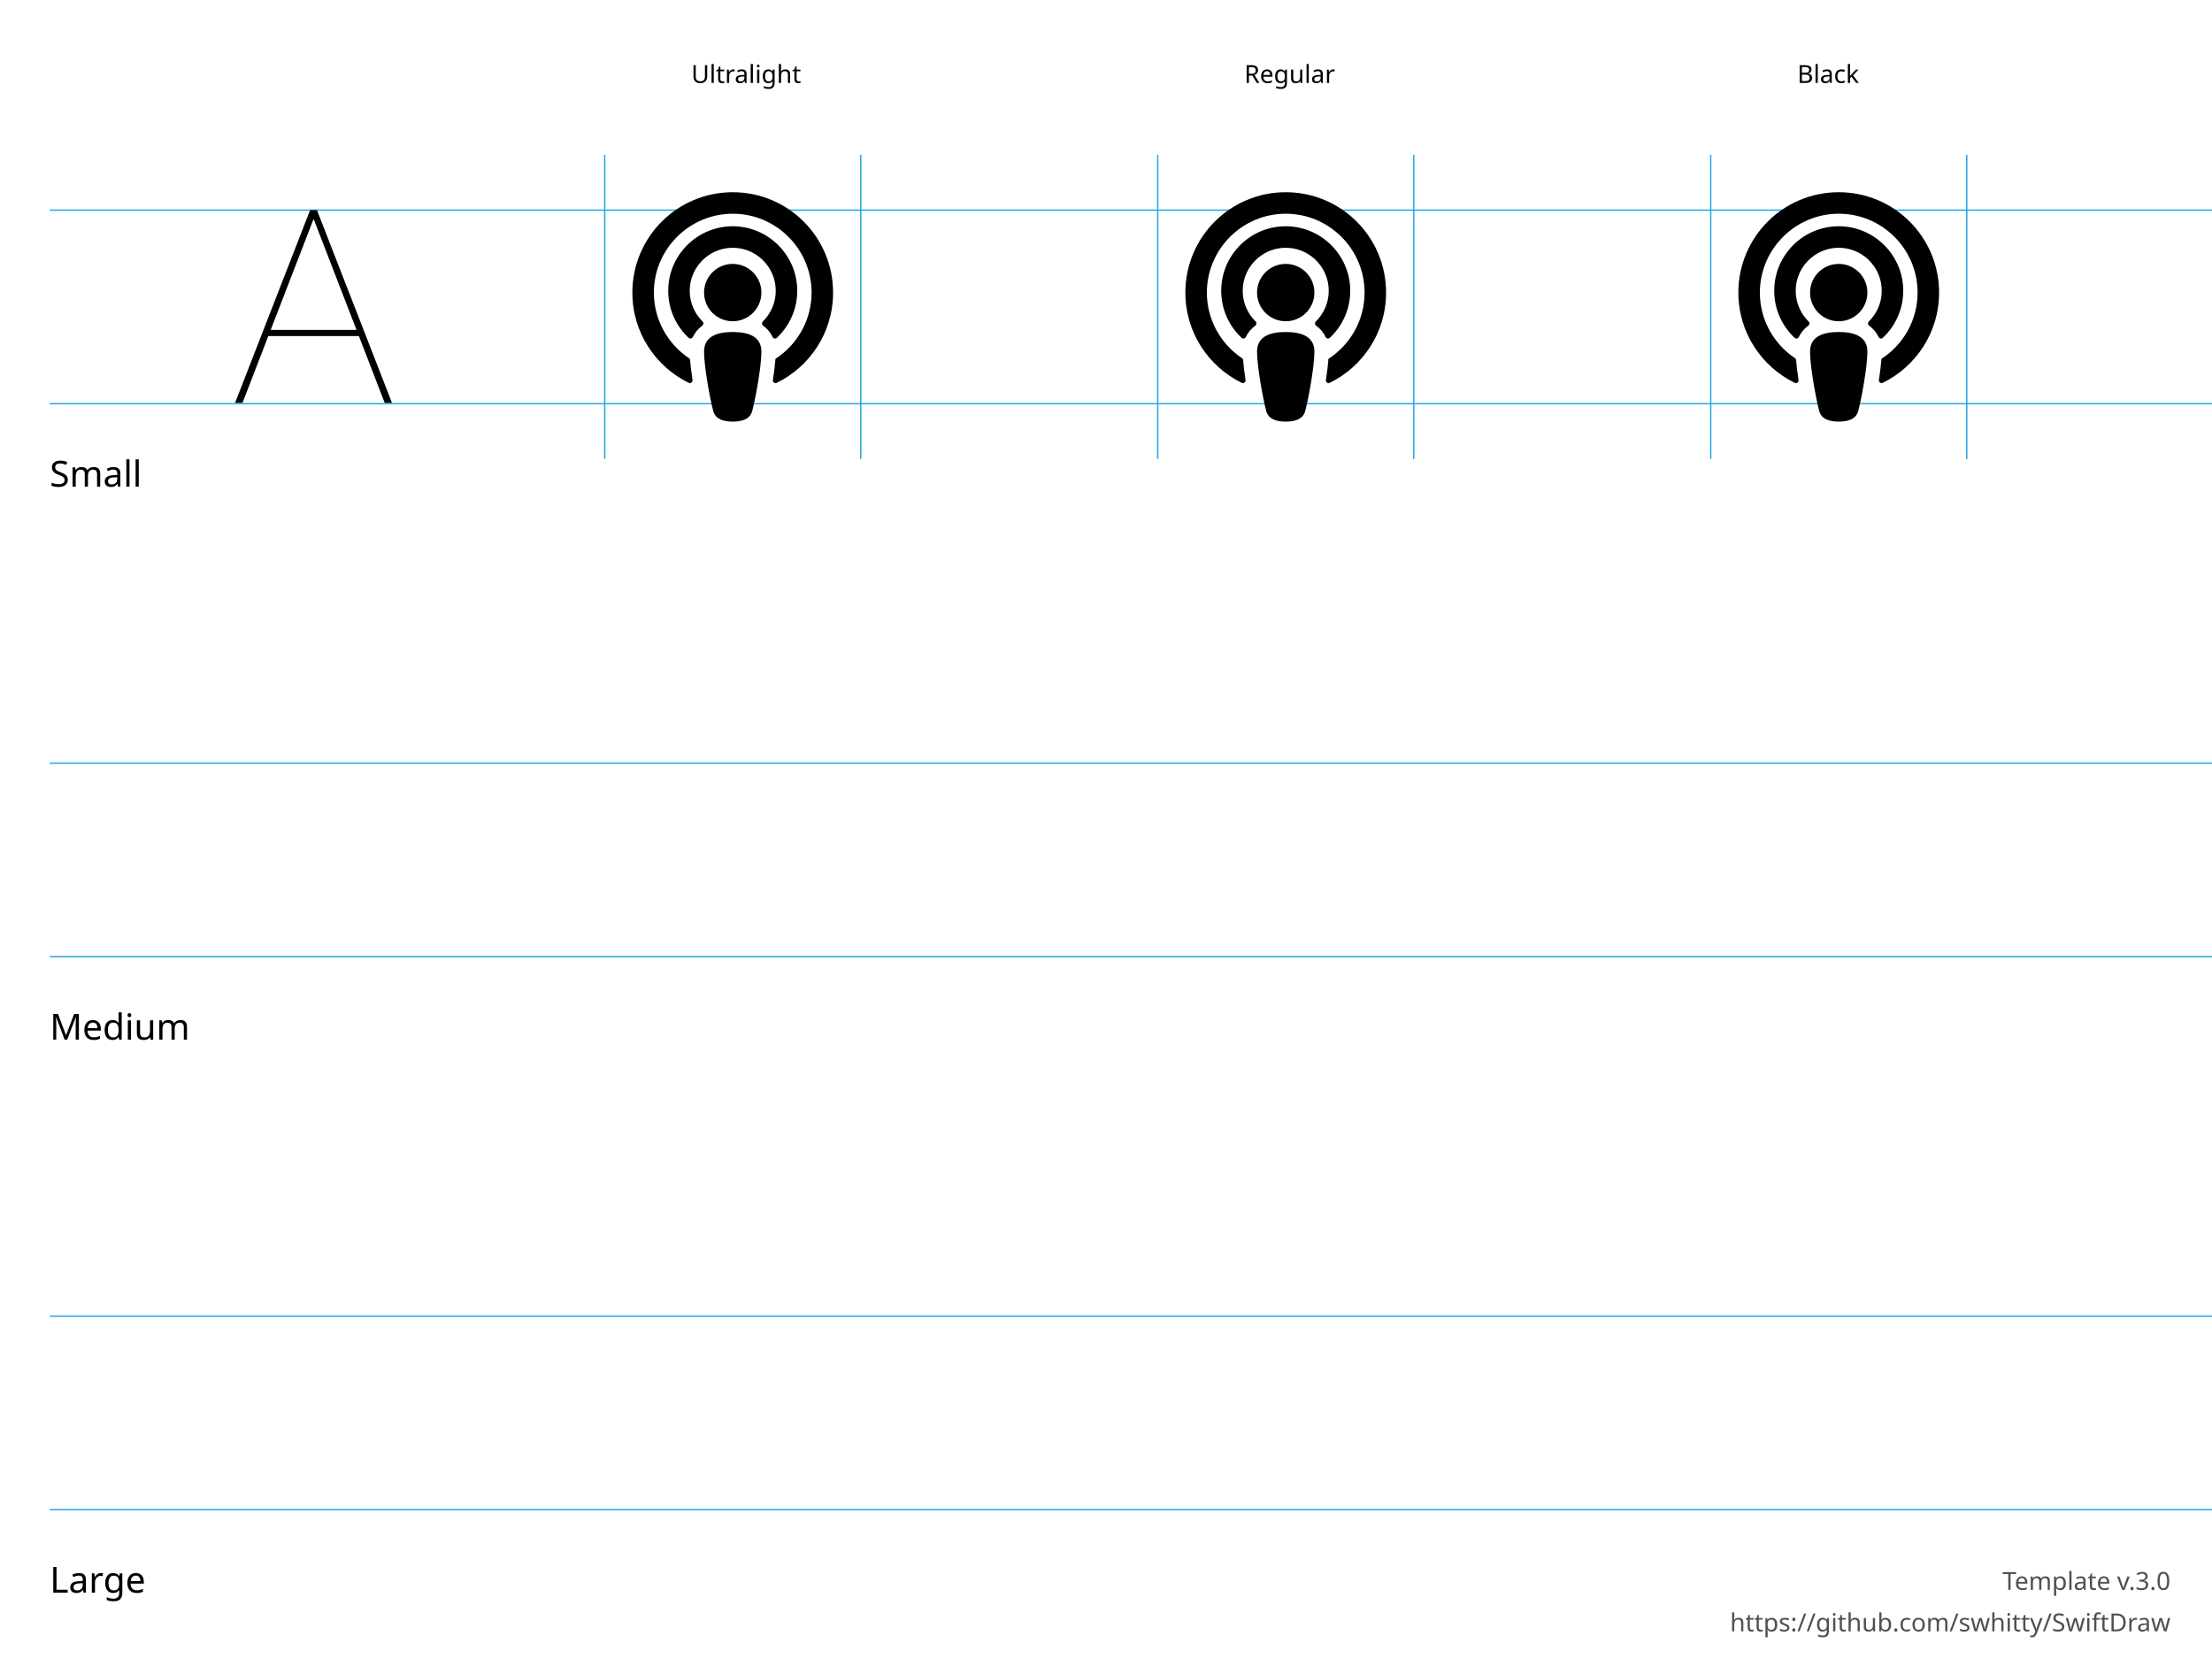
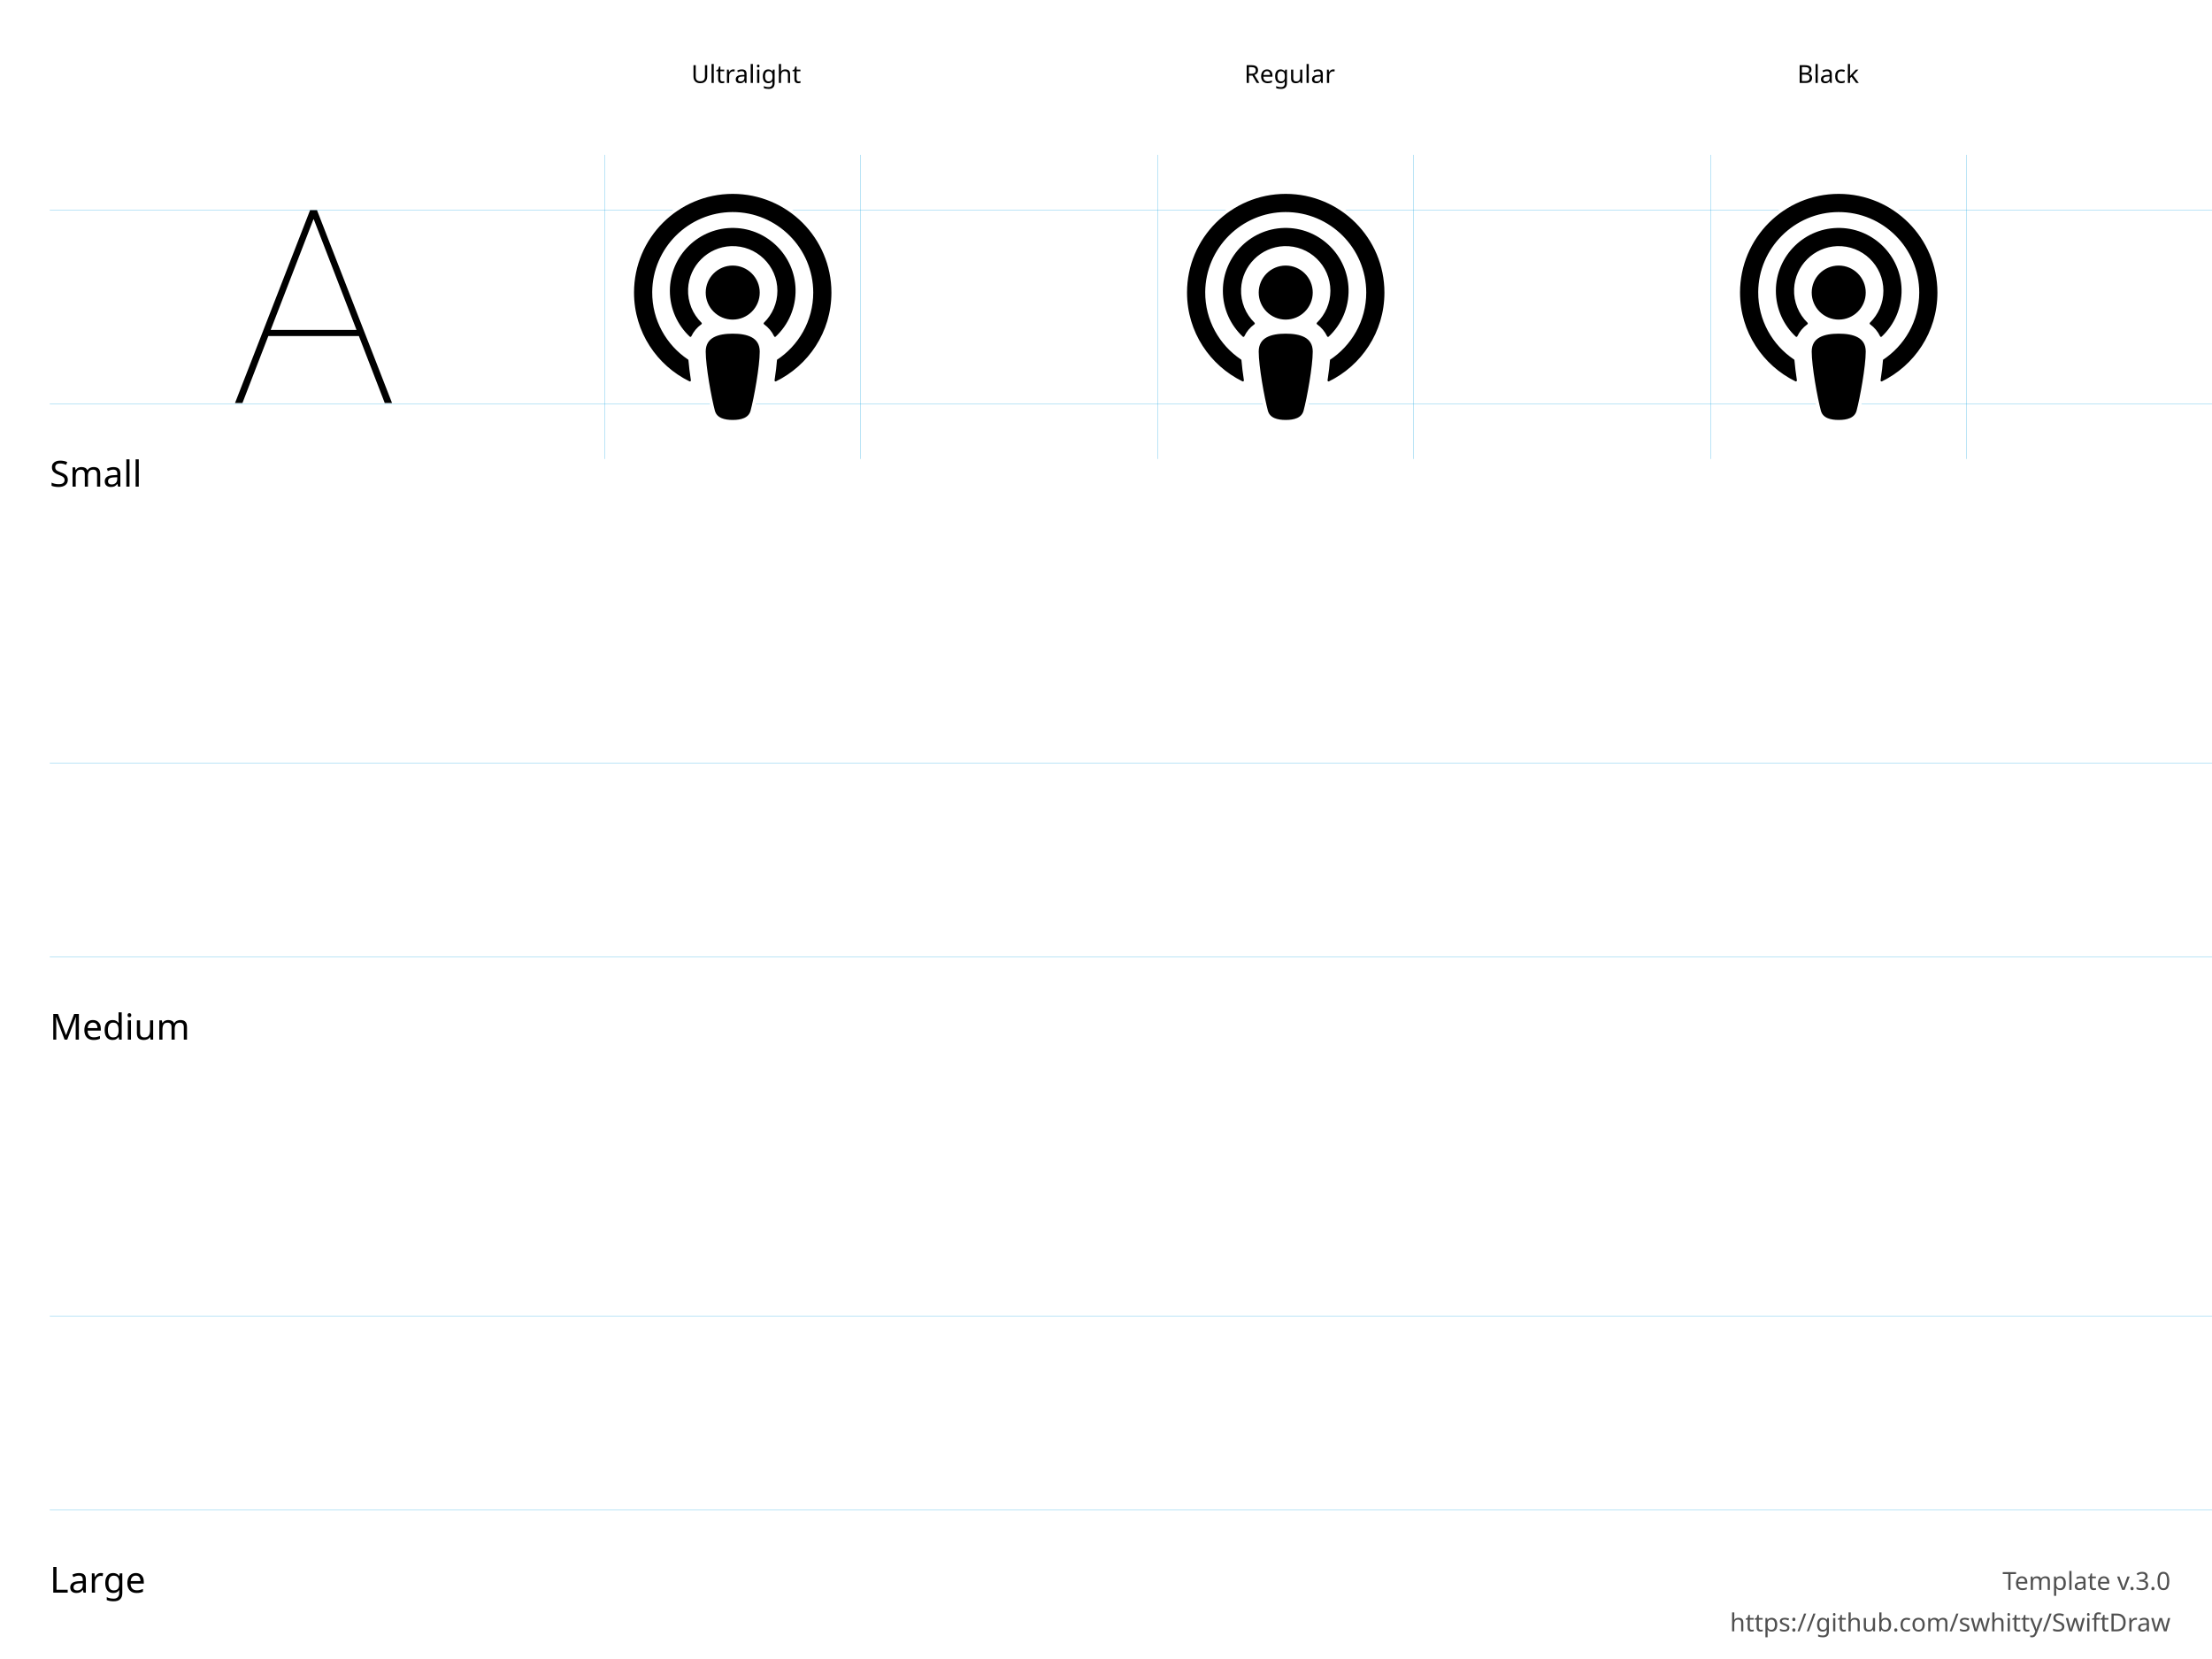
<svg xmlns="http://www.w3.org/2000/svg" height="600" width="800">
  <g id="Notes" font-family="'LucidaGrande', 'Lucida Grande', sans-serif" font-size="13">
    <rect fill="white" height="600.0" width="800.0" x="0.0" y="0.0" />
    <g font-size="13">
      <text x="18.0" y="176.0">Small</text>
      <text x="18.0" y="376.0">Medium</text>
      <text x="18.0" y="576.0">Large</text>
    </g>
    <g font-size="9">
      <text x="250.0" y="30.0">Ultralight</text>
      <text x="450.0" y="30.0">Regular</text>
      <text x="650.0" y="30.0">Black</text>
      <text id="template-version" fill="#505050" text-anchor="end" x="785.0" y="575.0">Template v.3.0</text>
      <a href="https://github.com/swhitty/SwiftDraw">
        <text fill="#505050" text-anchor="end" x="785.0" y="590.0">https://github.com/swhitty/SwiftDraw</text>
      </a>
    </g>
  </g>
-   <g id="Guides" stroke="rgb(39, 170, 225)" stroke-width="0.5">
+   <g id="Guides" stroke="rgb(39, 170, 225)" stroke-width="0.1">
    <path id="Capline-S" d="M18,76 l800,0" />
    <path id="H-reference" d="M85,145.755 L87.685,145.755 L113.369,79.287 L114.052,79.287 L114.052,76 L112.148,76 L85,145.755 Z M95.693,121.536 L130.996,121.536 L130.263,119.313 L96.474,119.313 L95.693,121.536 Z M139.15,145.755 L141.787,145.755 L114.638,76 L113.466,76 L113.466,79.287 L139.15,145.755 Z" stroke="none" />
    <path id="Baseline-S" d="M18,146 l800,0" />
    <path id="left-margin-Ultralight-S" d="M218.704,56 l0,110" />
    <path id="right-margin-Ultralight-S" d="M311.296,56 l0,110" />
    <path id="left-margin-Regular-S" d="M418.704,56 l0,110" />
    <path id="right-margin-Regular-S" d="M511.296,56 l0,110" />
    <path id="left-margin-Black-S" d="M618.704,56 l0,110" />
    <path id="right-margin-Black-S" d="M711.296,56 l0,110" />
    <path id="Capline-M" d="M18,276 l800,0" />
    <path id="Baseline-M" d="M18,346 l800,0" />
    <path id="Capline-L" d="M18,476 l800,0" />
    <path id="Baseline-L" d="M18,546 l800,0" />
  </g>
-   <g id="Symbols">
+   <g id="Symbols" stroke="white" stroke-width="1.2" stroke-linejoin="round">
    <g id="Ultralight-S">
      <path d="M272.037,148.684 C271.204,151.764 268.056,152.481 265,152.481 C261.944,152.481 258.796,151.764 257.963,148.684 C256.724,144.077 254.63,132.534 254.63,127.163 C254.63,121.467 259.676,120.074 265,120.074 C270.324,120.074 275.37,121.467 275.37,127.163 C275.37,132.502 273.285,144.044 272.037,148.684 Z M254.122,116.275 C251.093,113.308 249.268,109.117 249.458,104.511 C249.791,96.454 256.327,89.935 264.385,89.623 C273.242,89.28 280.556,96.385 280.556,105.167 C280.556,109.514 278.763,113.449 275.878,116.275 C275.445,116.699 275.489,117.407 275.98,117.763 C277.489,118.859 278.647,120.249 279.421,121.873 C279.703,122.465 280.473,122.628 280.952,122.179 C285.623,117.797 288.495,111.52 288.326,104.588 C288.026,92.24 278.021,82.193 265.675,81.843 C252.502,81.469 241.667,92.077 241.667,105.167 C241.667,111.869 244.508,117.919 249.047,122.179 C249.526,122.628 250.297,122.466 250.579,121.873 C251.353,120.249 252.511,118.859 254.02,117.763 C254.511,117.407 254.555,116.699 254.122,116.275 Z M265,69.519 C244.94,69.519 228.704,85.752 228.704,105.815 C228.704,120.397 237.227,132.656 249.078,138.45 C249.78,138.794 250.58,138.2 250.461,137.428 C250.075,134.914 249.758,132.414 249.585,130.243 C249.561,129.946 249.399,129.678 249.151,129.512 C241.471,124.359 236.421,115.574 236.482,105.637 C236.578,90.043 249.33,77.337 264.924,77.296 C280.684,77.255 293.519,90.064 293.519,105.815 C293.519,115.85 288.308,124.691 280.45,129.775 C280.288,132.049 279.953,134.731 279.539,137.428 C279.42,138.2 280.22,138.794 280.922,138.45 C292.745,132.669 301.296,120.428 301.296,105.815 C301.296,85.755 285.063,69.519 265,69.519 Z M265,95.444 C259.273,95.444 254.63,100.087 254.63,105.815 C254.63,111.542 259.273,116.185 265,116.185 C270.727,116.185 275.37,111.542 275.37,105.815 C275.37,100.087 270.727,95.444 265,95.444 Z" />
    </g>
    <g id="Regular-S">
      <path d="M472.037,148.684 C471.204,151.764 468.056,152.481 465,152.481 C461.944,152.481 458.796,151.764 457.963,148.684 C456.724,144.077 454.63,132.534 454.63,127.163 C454.63,121.467 459.676,120.074 465,120.074 C470.324,120.074 475.37,121.467 475.37,127.163 C475.37,132.502 473.285,144.044 472.037,148.684 Z M454.122,116.275 C451.093,113.308 449.268,109.117 449.458,104.511 C449.791,96.454 456.327,89.935 464.385,89.623 C473.242,89.28 480.556,96.385 480.556,105.167 C480.556,109.514 478.763,113.449 475.878,116.275 C475.445,116.699 475.489,117.407 475.98,117.763 C477.489,118.859 478.647,120.249 479.421,121.873 C479.703,122.465 480.473,122.628 480.952,122.179 C485.623,117.797 488.495,111.52 488.326,104.588 C488.026,92.24 478.021,82.193 465.675,81.843 C452.502,81.469 441.667,92.077 441.667,105.167 C441.667,111.869 444.508,117.919 449.047,122.179 C449.526,122.628 450.297,122.466 450.579,121.873 C451.353,120.249 452.511,118.859 454.02,117.763 C454.511,117.407 454.555,116.699 454.122,116.275 Z M465,69.519 C444.94,69.519 428.704,85.752 428.704,105.815 C428.704,120.397 437.227,132.656 449.078,138.45 C449.78,138.794 450.58,138.2 450.461,137.428 C450.075,134.914 449.758,132.414 449.585,130.243 C449.561,129.946 449.399,129.678 449.151,129.512 C441.471,124.359 436.421,115.574 436.482,105.637 C436.578,90.043 449.33,77.337 464.924,77.296 C480.684,77.255 493.519,90.064 493.519,105.815 C493.519,115.85 488.308,124.691 480.45,129.775 C480.288,132.049 479.953,134.731 479.539,137.428 C479.42,138.2 480.22,138.794 480.922,138.45 C492.745,132.669 501.296,120.428 501.296,105.815 C501.296,85.755 485.063,69.519 465,69.519 Z M465,95.444 C459.273,95.444 454.63,100.087 454.63,105.815 C454.63,111.542 459.273,116.185 465,116.185 C470.727,116.185 475.37,111.542 475.37,105.815 C475.37,100.087 470.727,95.444 465,95.444 Z" />
    </g>
    <g id="Black-S">
      <path d="M672.037,148.684 C671.204,151.764 668.056,152.481 665,152.481 C661.945,152.481 658.796,151.764 657.963,148.684 C656.724,144.077 654.63,132.534 654.63,127.163 C654.63,121.467 659.676,120.074 665,120.074 C670.324,120.074 675.37,121.467 675.37,127.163 C675.37,132.502 673.285,144.044 672.037,148.684 Z M654.122,116.275 C651.093,113.308 649.268,109.117 649.458,104.511 C649.791,96.454 656.328,89.935 664.385,89.623 C673.242,89.28 680.556,96.385 680.556,105.167 C680.556,109.514 678.763,113.449 675.878,116.275 C675.445,116.699 675.489,117.407 675.98,117.763 C677.489,118.859 678.647,120.249 679.421,121.873 C679.703,122.465 680.473,122.628 680.952,122.179 C685.623,117.797 688.495,111.52 688.326,104.588 C688.026,92.24 678.021,82.193 665.675,81.843 C652.502,81.469 641.667,92.077 641.667,105.167 C641.667,111.869 644.508,117.919 649.047,122.179 C649.526,122.628 650.297,122.466 650.579,121.873 C651.353,120.249 652.511,118.859 654.02,117.763 C654.511,117.407 654.555,116.699 654.122,116.275 Z M665,69.519 C644.94,69.519 628.704,85.752 628.704,105.815 C628.704,120.397 637.227,132.656 649.078,138.45 C649.78,138.794 650.58,138.2 650.461,137.428 C650.075,134.914 649.758,132.414 649.585,130.243 C649.561,129.946 649.399,129.678 649.151,129.512 C641.471,124.359 636.421,115.574 636.482,105.637 C636.578,90.043 649.33,77.337 664.924,77.296 C680.684,77.255 693.519,90.064 693.519,105.815 C693.519,115.85 688.308,124.691 680.45,129.775 C680.288,132.049 679.953,134.731 679.539,137.428 C679.42,138.2 680.22,138.794 680.922,138.45 C692.745,132.669 701.296,120.428 701.296,105.815 C701.296,85.755 685.063,69.519 665,69.519 Z M665,95.444 C659.273,95.444 654.63,100.087 654.63,105.815 C654.63,111.542 659.273,116.185 665,116.185 C670.727,116.185 675.37,111.542 675.37,105.815 C675.37,100.087 670.727,95.444 665,95.444 Z" />
    </g>
  </g>
</svg>
